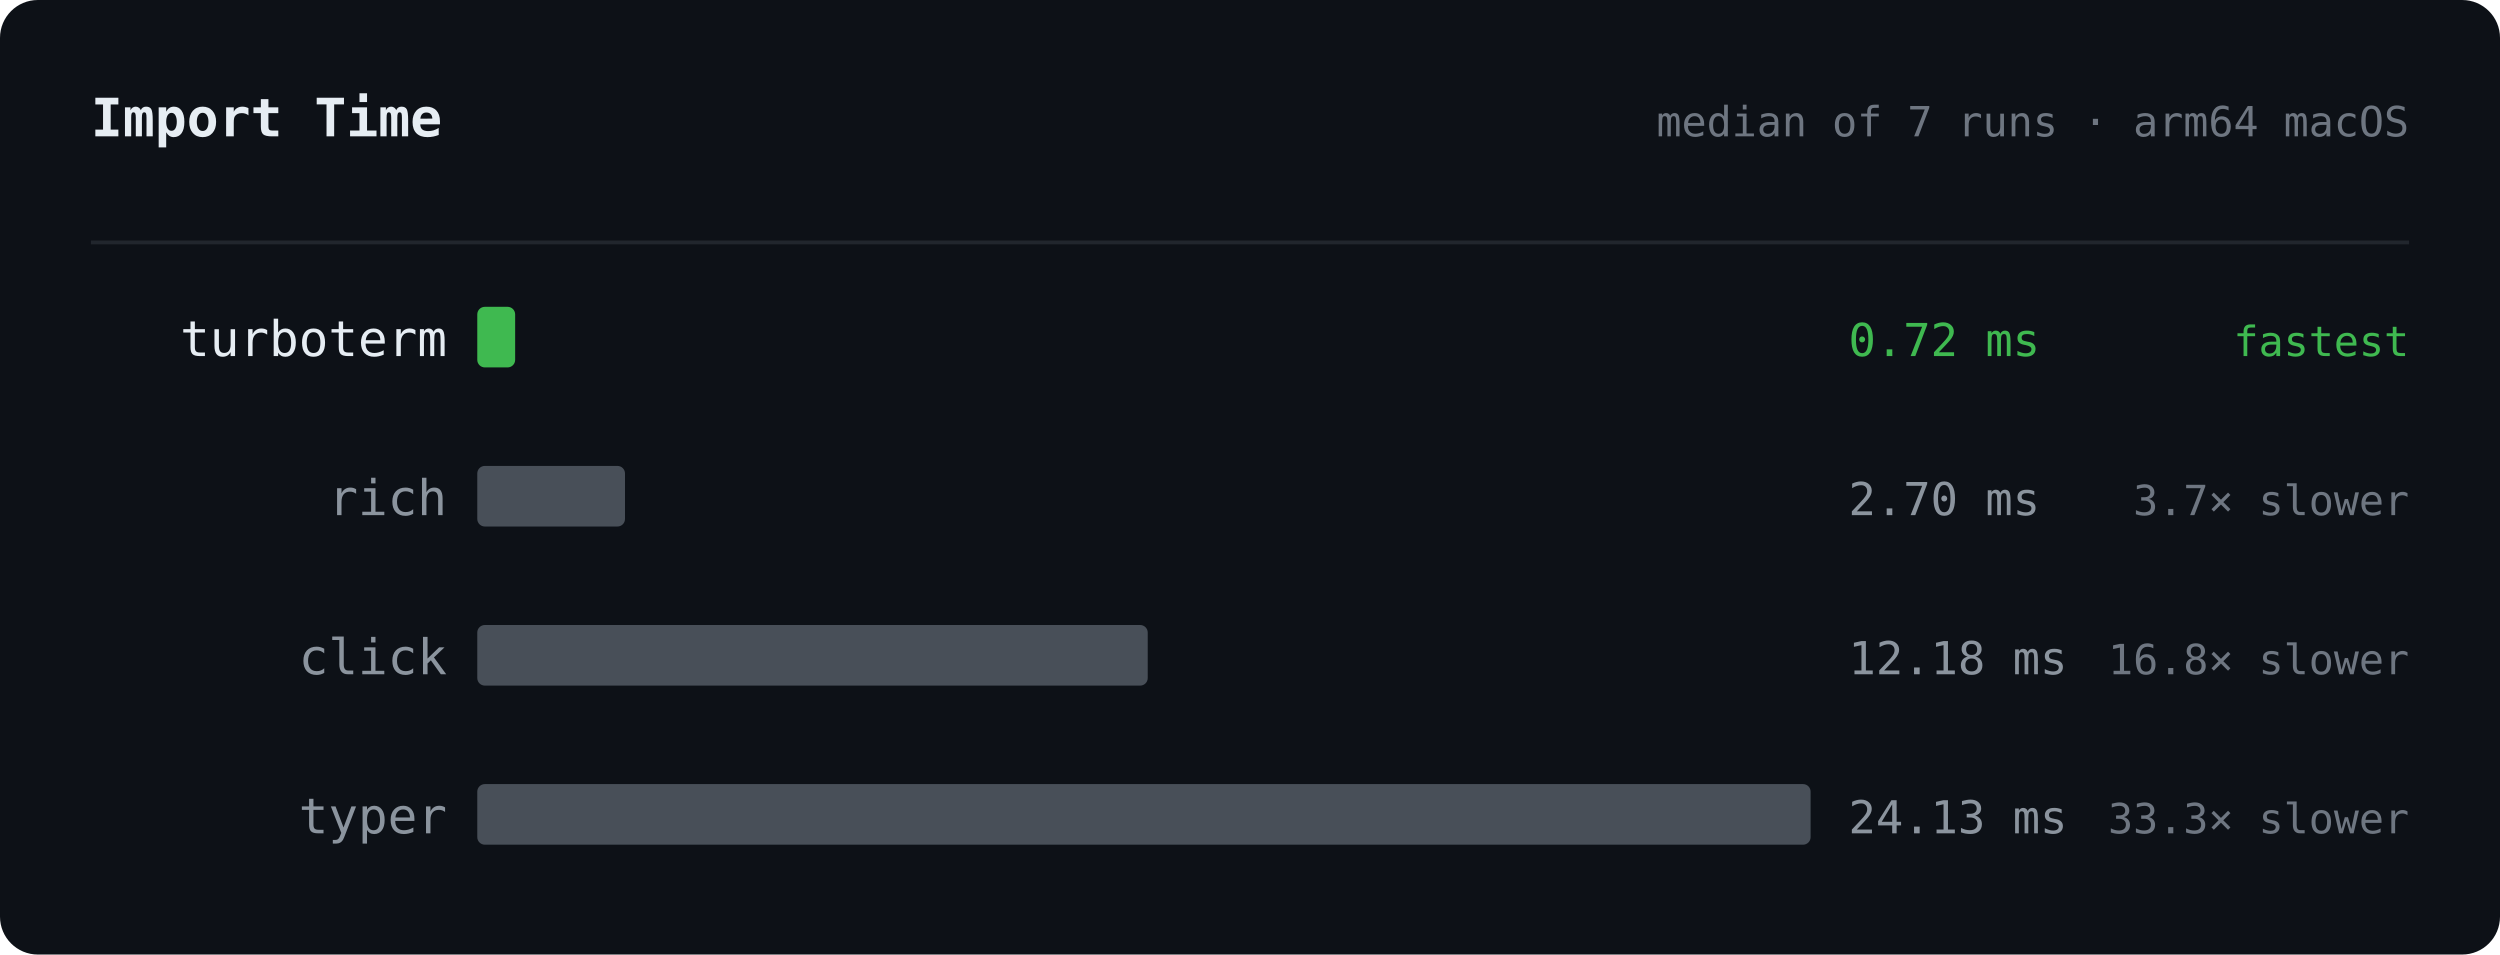
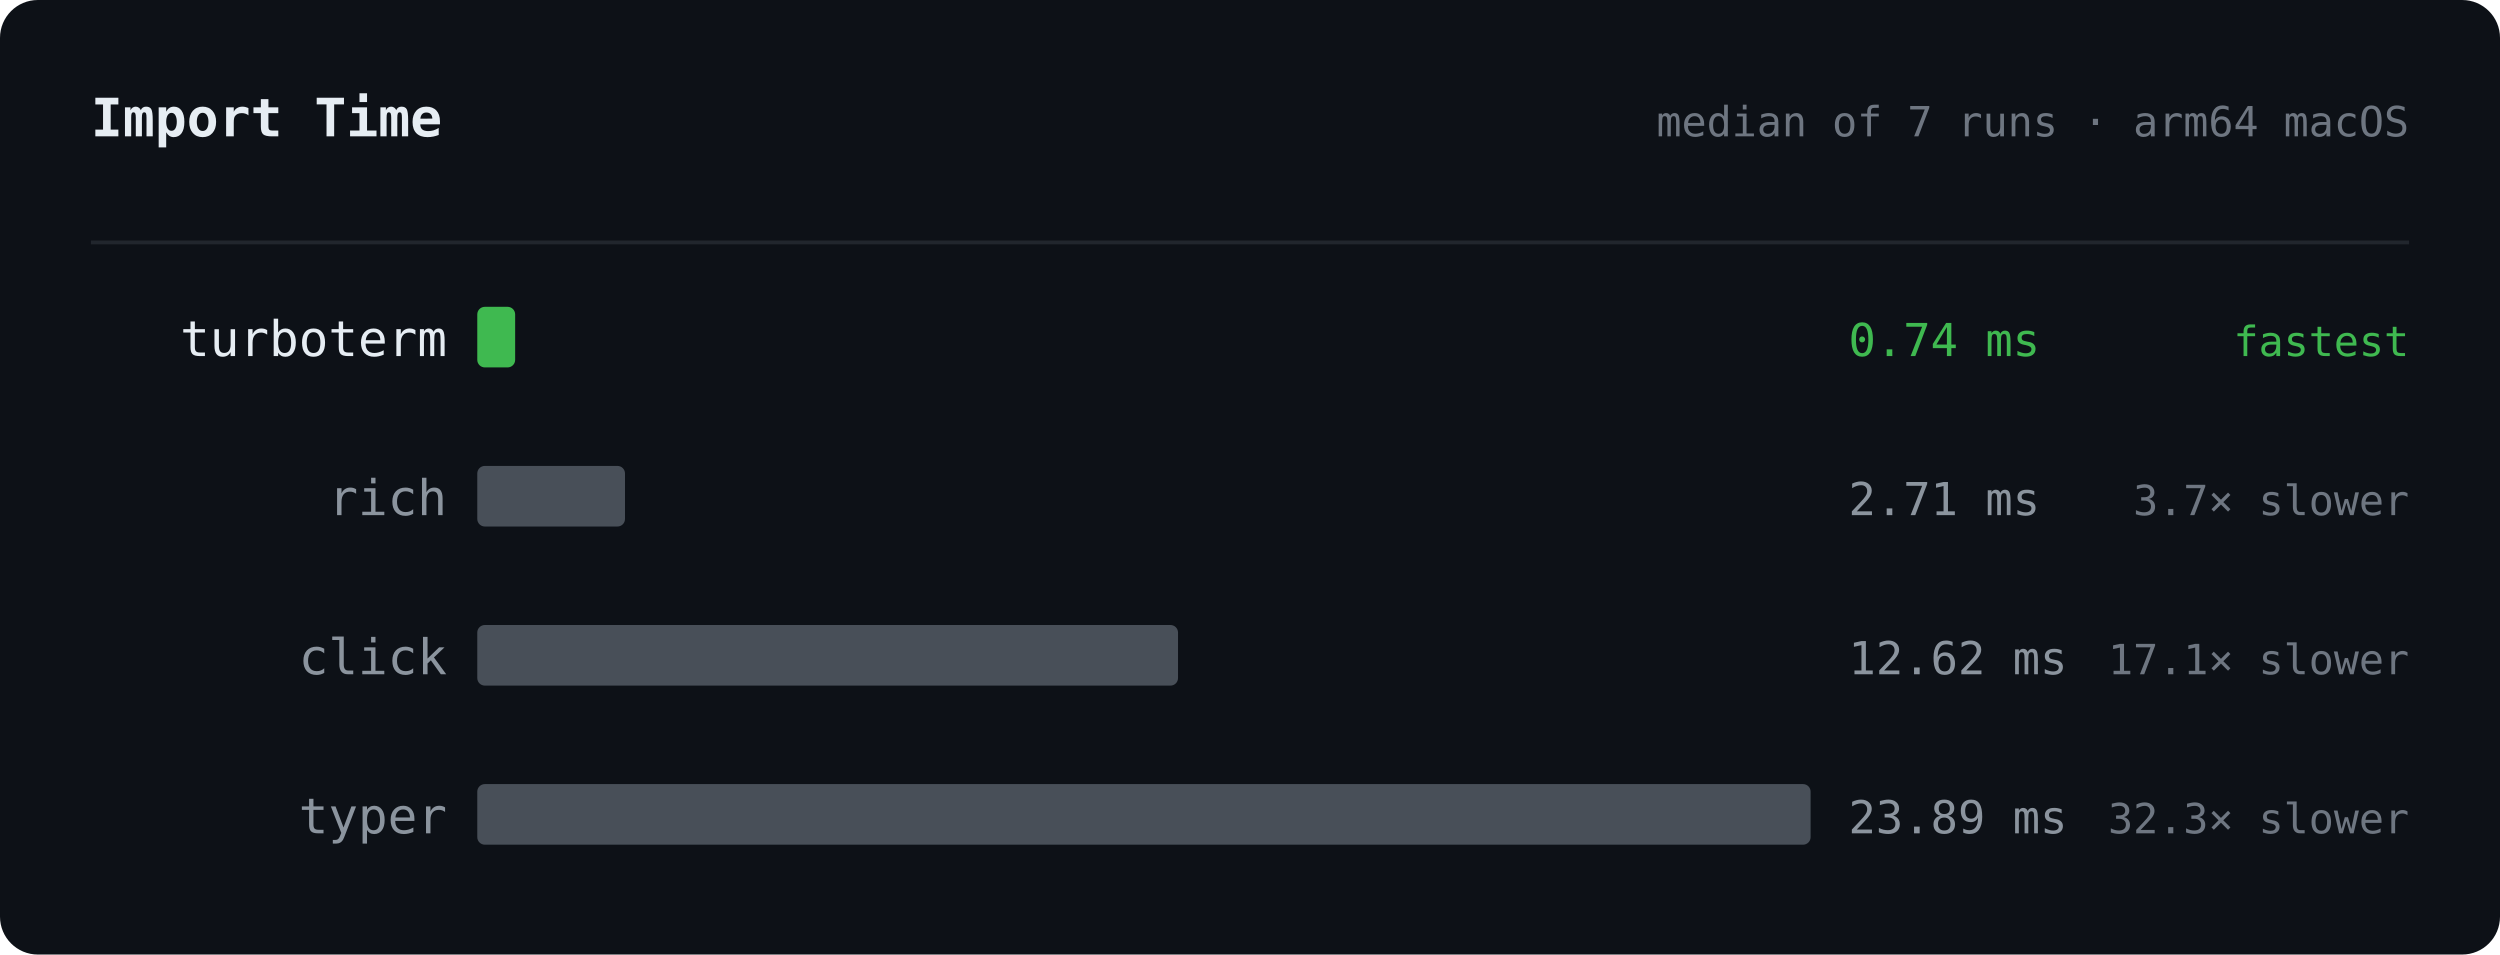
<svg xmlns="http://www.w3.org/2000/svg" width="660" height="252">
  <rect width="660" height="252" fill="#0d1117" rx="10" />
  <text x="24" y="36" fill="#e6edf3" font-family="ui-monospace, 'SF Mono', SFMono-Regular, Menlo, Consolas, monospace" font-size="14" font-weight="600">Import Time</text>
  <text x="636" y="36" fill="#6e7681" font-family="ui-monospace, 'SF Mono', SFMono-Regular, Menlo, Consolas, monospace" font-size="11" text-anchor="end">median of 7 runs · arm64 macOS</text>
  <line x1="24" y1="64" x2="636" y2="64" stroke="#21262d" stroke-width="1" />
  <text x="118" y="94" fill="#e6edf3" font-family="ui-monospace, 'SF Mono', SFMono-Regular, Menlo, Consolas, monospace" font-size="13" text-anchor="end">turboterm</text>
  <rect x="126" y="81" width="10" height="16" fill="#3fb950" rx="2" />
-   <text x="488" y="94" fill="#3fb950" font-family="ui-monospace, 'SF Mono', SFMono-Regular, Menlo, Consolas, monospace" font-size="12">0.72 ms</text>
+   <text x="488" y="94" fill="#3fb950" font-family="ui-monospace, 'SF Mono', SFMono-Regular, Menlo, Consolas, monospace" font-size="12">0.74 ms</text>
  <text x="636" y="94" fill="#3fb950" font-family="ui-monospace, 'SF Mono', SFMono-Regular, Menlo, Consolas, monospace" font-size="11" text-anchor="end">fastest</text>
  <text x="118" y="136" fill="#8b949e" font-family="ui-monospace, 'SF Mono', SFMono-Regular, Menlo, Consolas, monospace" font-size="13" text-anchor="end">rich</text>
  <rect x="126" y="123" width="39" height="16" fill="#484f58" rx="2" />
-   <text x="488" y="136" fill="#8b949e" font-family="ui-monospace, 'SF Mono', SFMono-Regular, Menlo, Consolas, monospace" font-size="12">2.70 ms</text>
+   <text x="488" y="136" fill="#8b949e" font-family="ui-monospace, 'SF Mono', SFMono-Regular, Menlo, Consolas, monospace" font-size="12">2.71 ms</text>
  <text x="636" y="136" fill="#6e7681" font-family="ui-monospace, 'SF Mono', SFMono-Regular, Menlo, Consolas, monospace" font-size="11" text-anchor="end">3.7× slower</text>
  <text x="118" y="178" fill="#8b949e" font-family="ui-monospace, 'SF Mono', SFMono-Regular, Menlo, Consolas, monospace" font-size="13" text-anchor="end">click</text>
-   <rect x="126" y="165" width="177" height="16" fill="#484f58" rx="2" />
-   <text x="488" y="178" fill="#8b949e" font-family="ui-monospace, 'SF Mono', SFMono-Regular, Menlo, Consolas, monospace" font-size="12">12.18 ms</text>
-   <text x="636" y="178" fill="#6e7681" font-family="ui-monospace, 'SF Mono', SFMono-Regular, Menlo, Consolas, monospace" font-size="11" text-anchor="end">16.8× slower</text>
+   <rect x="126" y="165" width="185" height="16" fill="#484f58" rx="2" />
+   <text x="488" y="178" fill="#8b949e" font-family="ui-monospace, 'SF Mono', SFMono-Regular, Menlo, Consolas, monospace" font-size="12">12.62 ms</text>
+   <text x="636" y="178" fill="#6e7681" font-family="ui-monospace, 'SF Mono', SFMono-Regular, Menlo, Consolas, monospace" font-size="11" text-anchor="end">17.1× slower</text>
  <text x="118" y="220" fill="#8b949e" font-family="ui-monospace, 'SF Mono', SFMono-Regular, Menlo, Consolas, monospace" font-size="13" text-anchor="end">typer</text>
  <rect x="126" y="207" width="352" height="16" fill="#484f58" rx="2" />
-   <text x="488" y="220" fill="#8b949e" font-family="ui-monospace, 'SF Mono', SFMono-Regular, Menlo, Consolas, monospace" font-size="12">24.13 ms</text>
-   <text x="636" y="220" fill="#6e7681" font-family="ui-monospace, 'SF Mono', SFMono-Regular, Menlo, Consolas, monospace" font-size="11" text-anchor="end">33.3× slower</text>
+   <text x="488" y="220" fill="#8b949e" font-family="ui-monospace, 'SF Mono', SFMono-Regular, Menlo, Consolas, monospace" font-size="12">23.89 ms</text>
+   <text x="636" y="220" fill="#6e7681" font-family="ui-monospace, 'SF Mono', SFMono-Regular, Menlo, Consolas, monospace" font-size="11" text-anchor="end">32.3× slower</text>
</svg>
